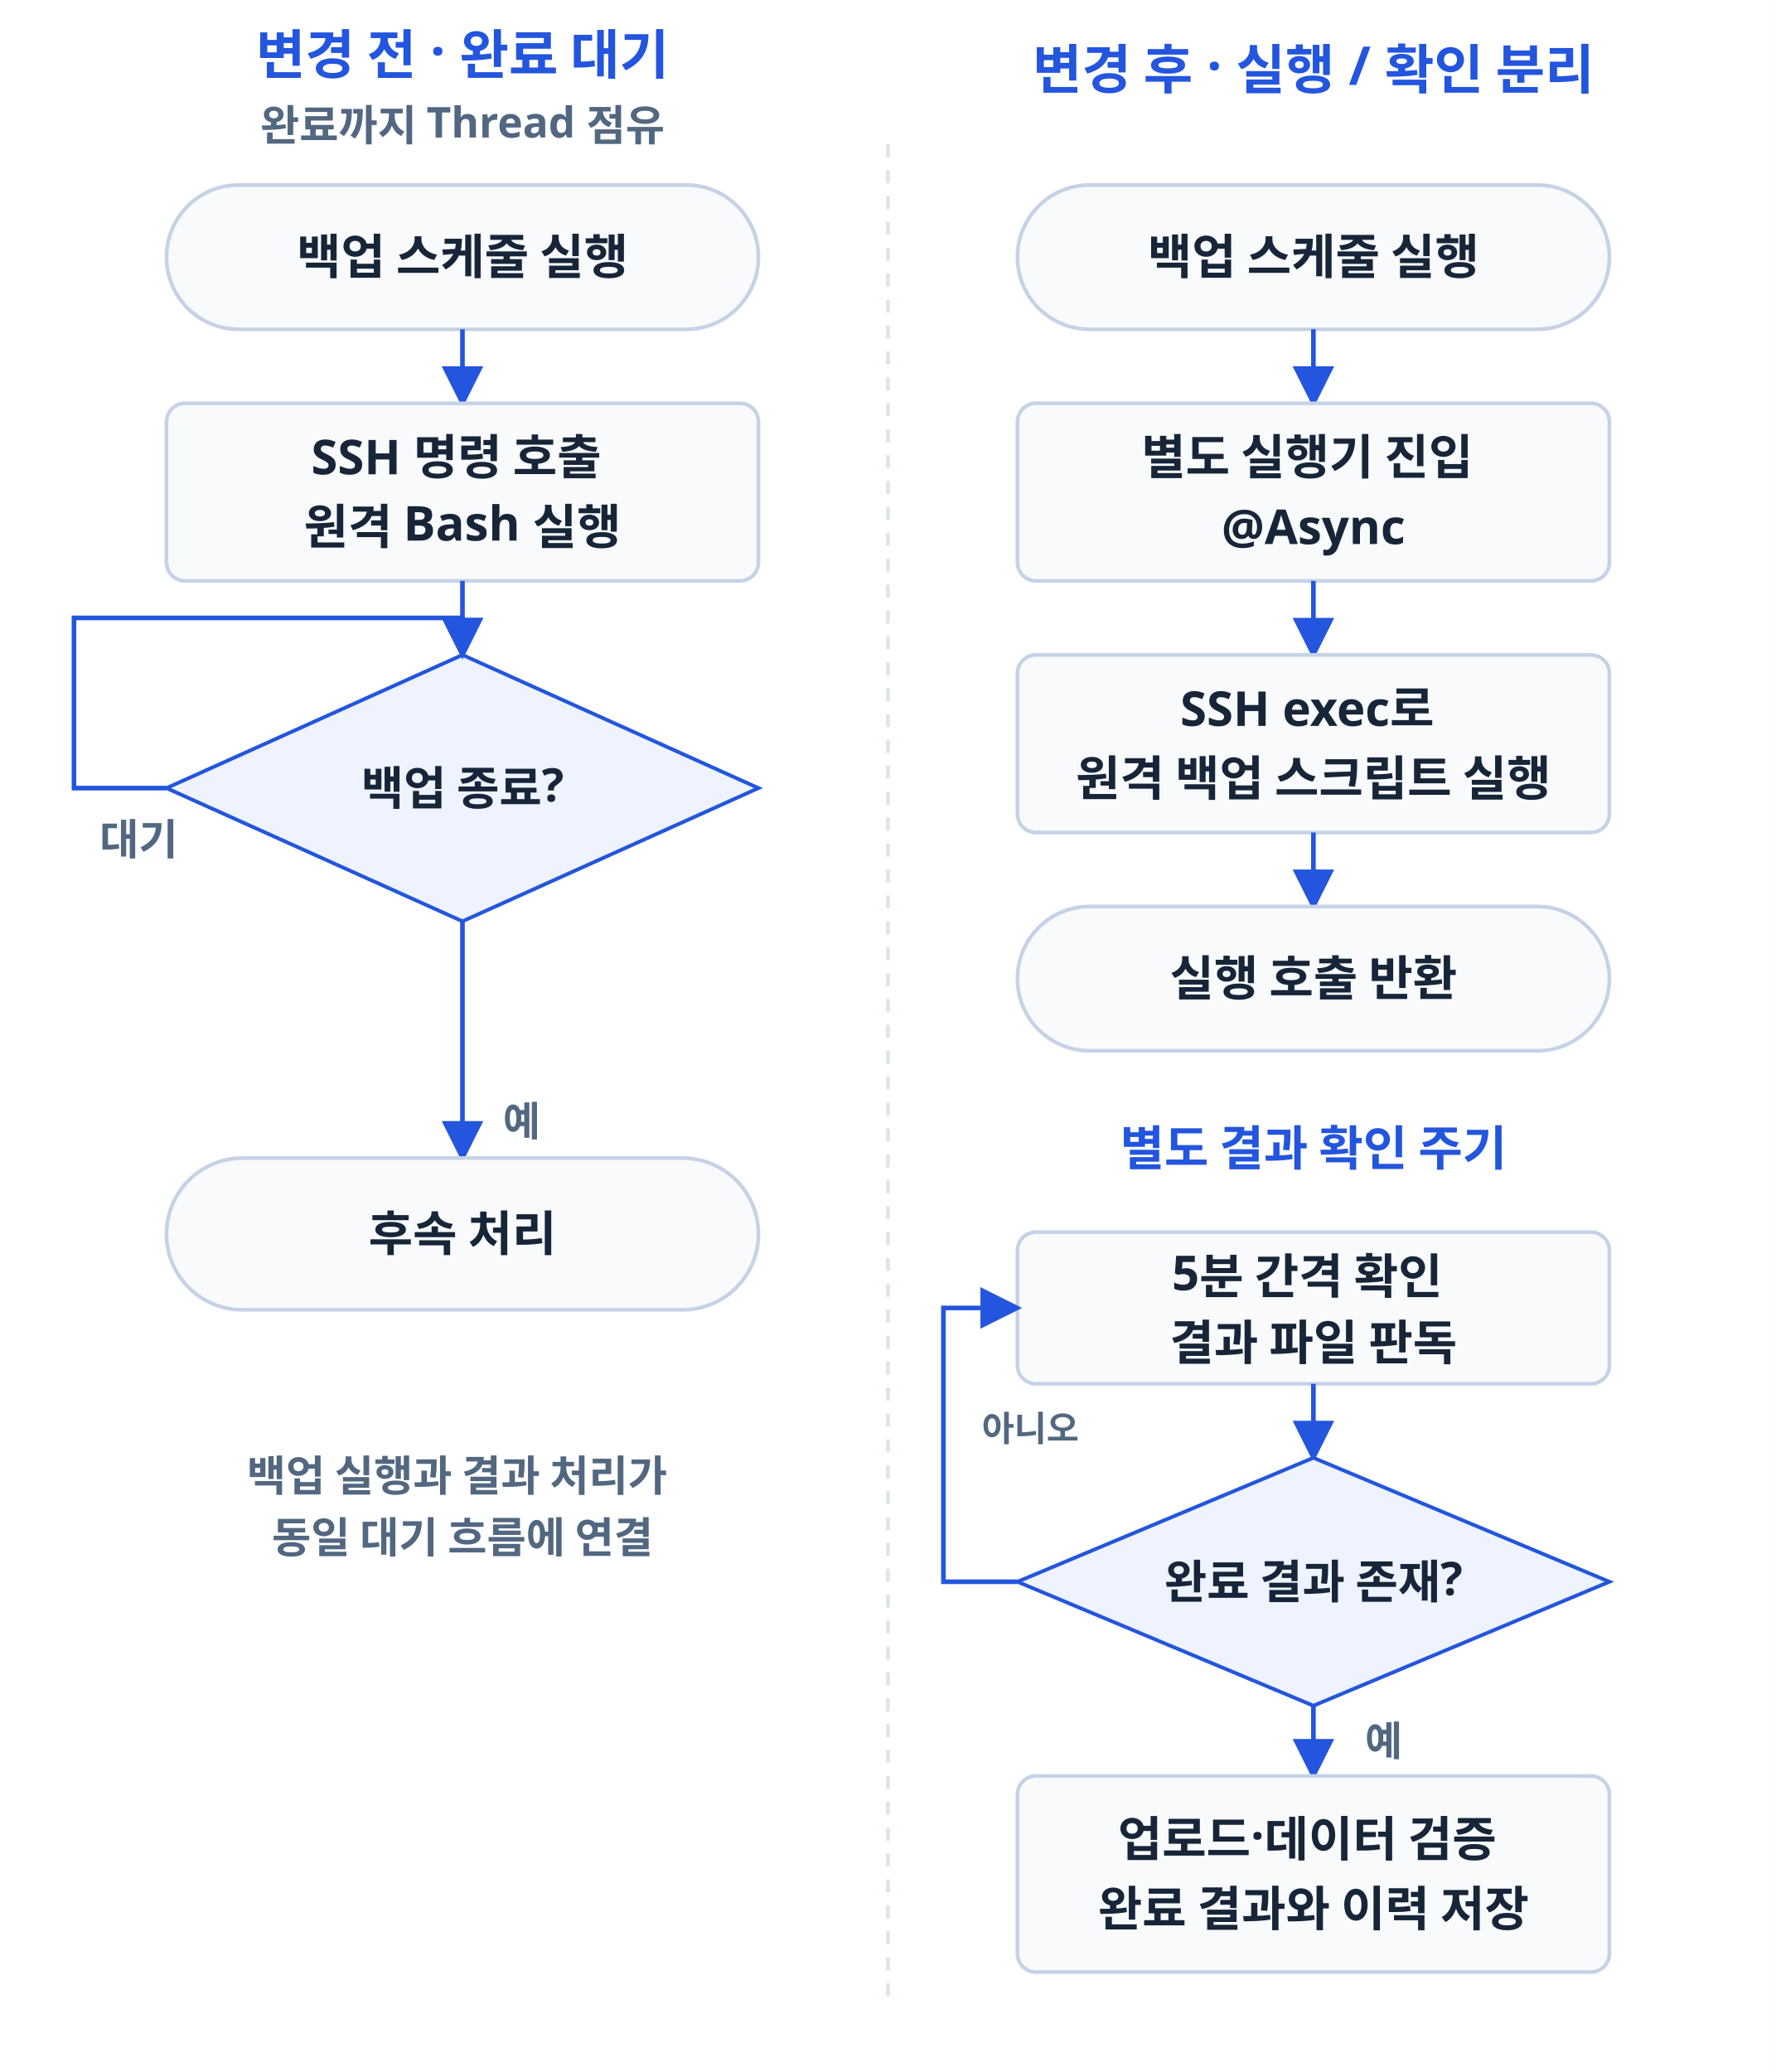
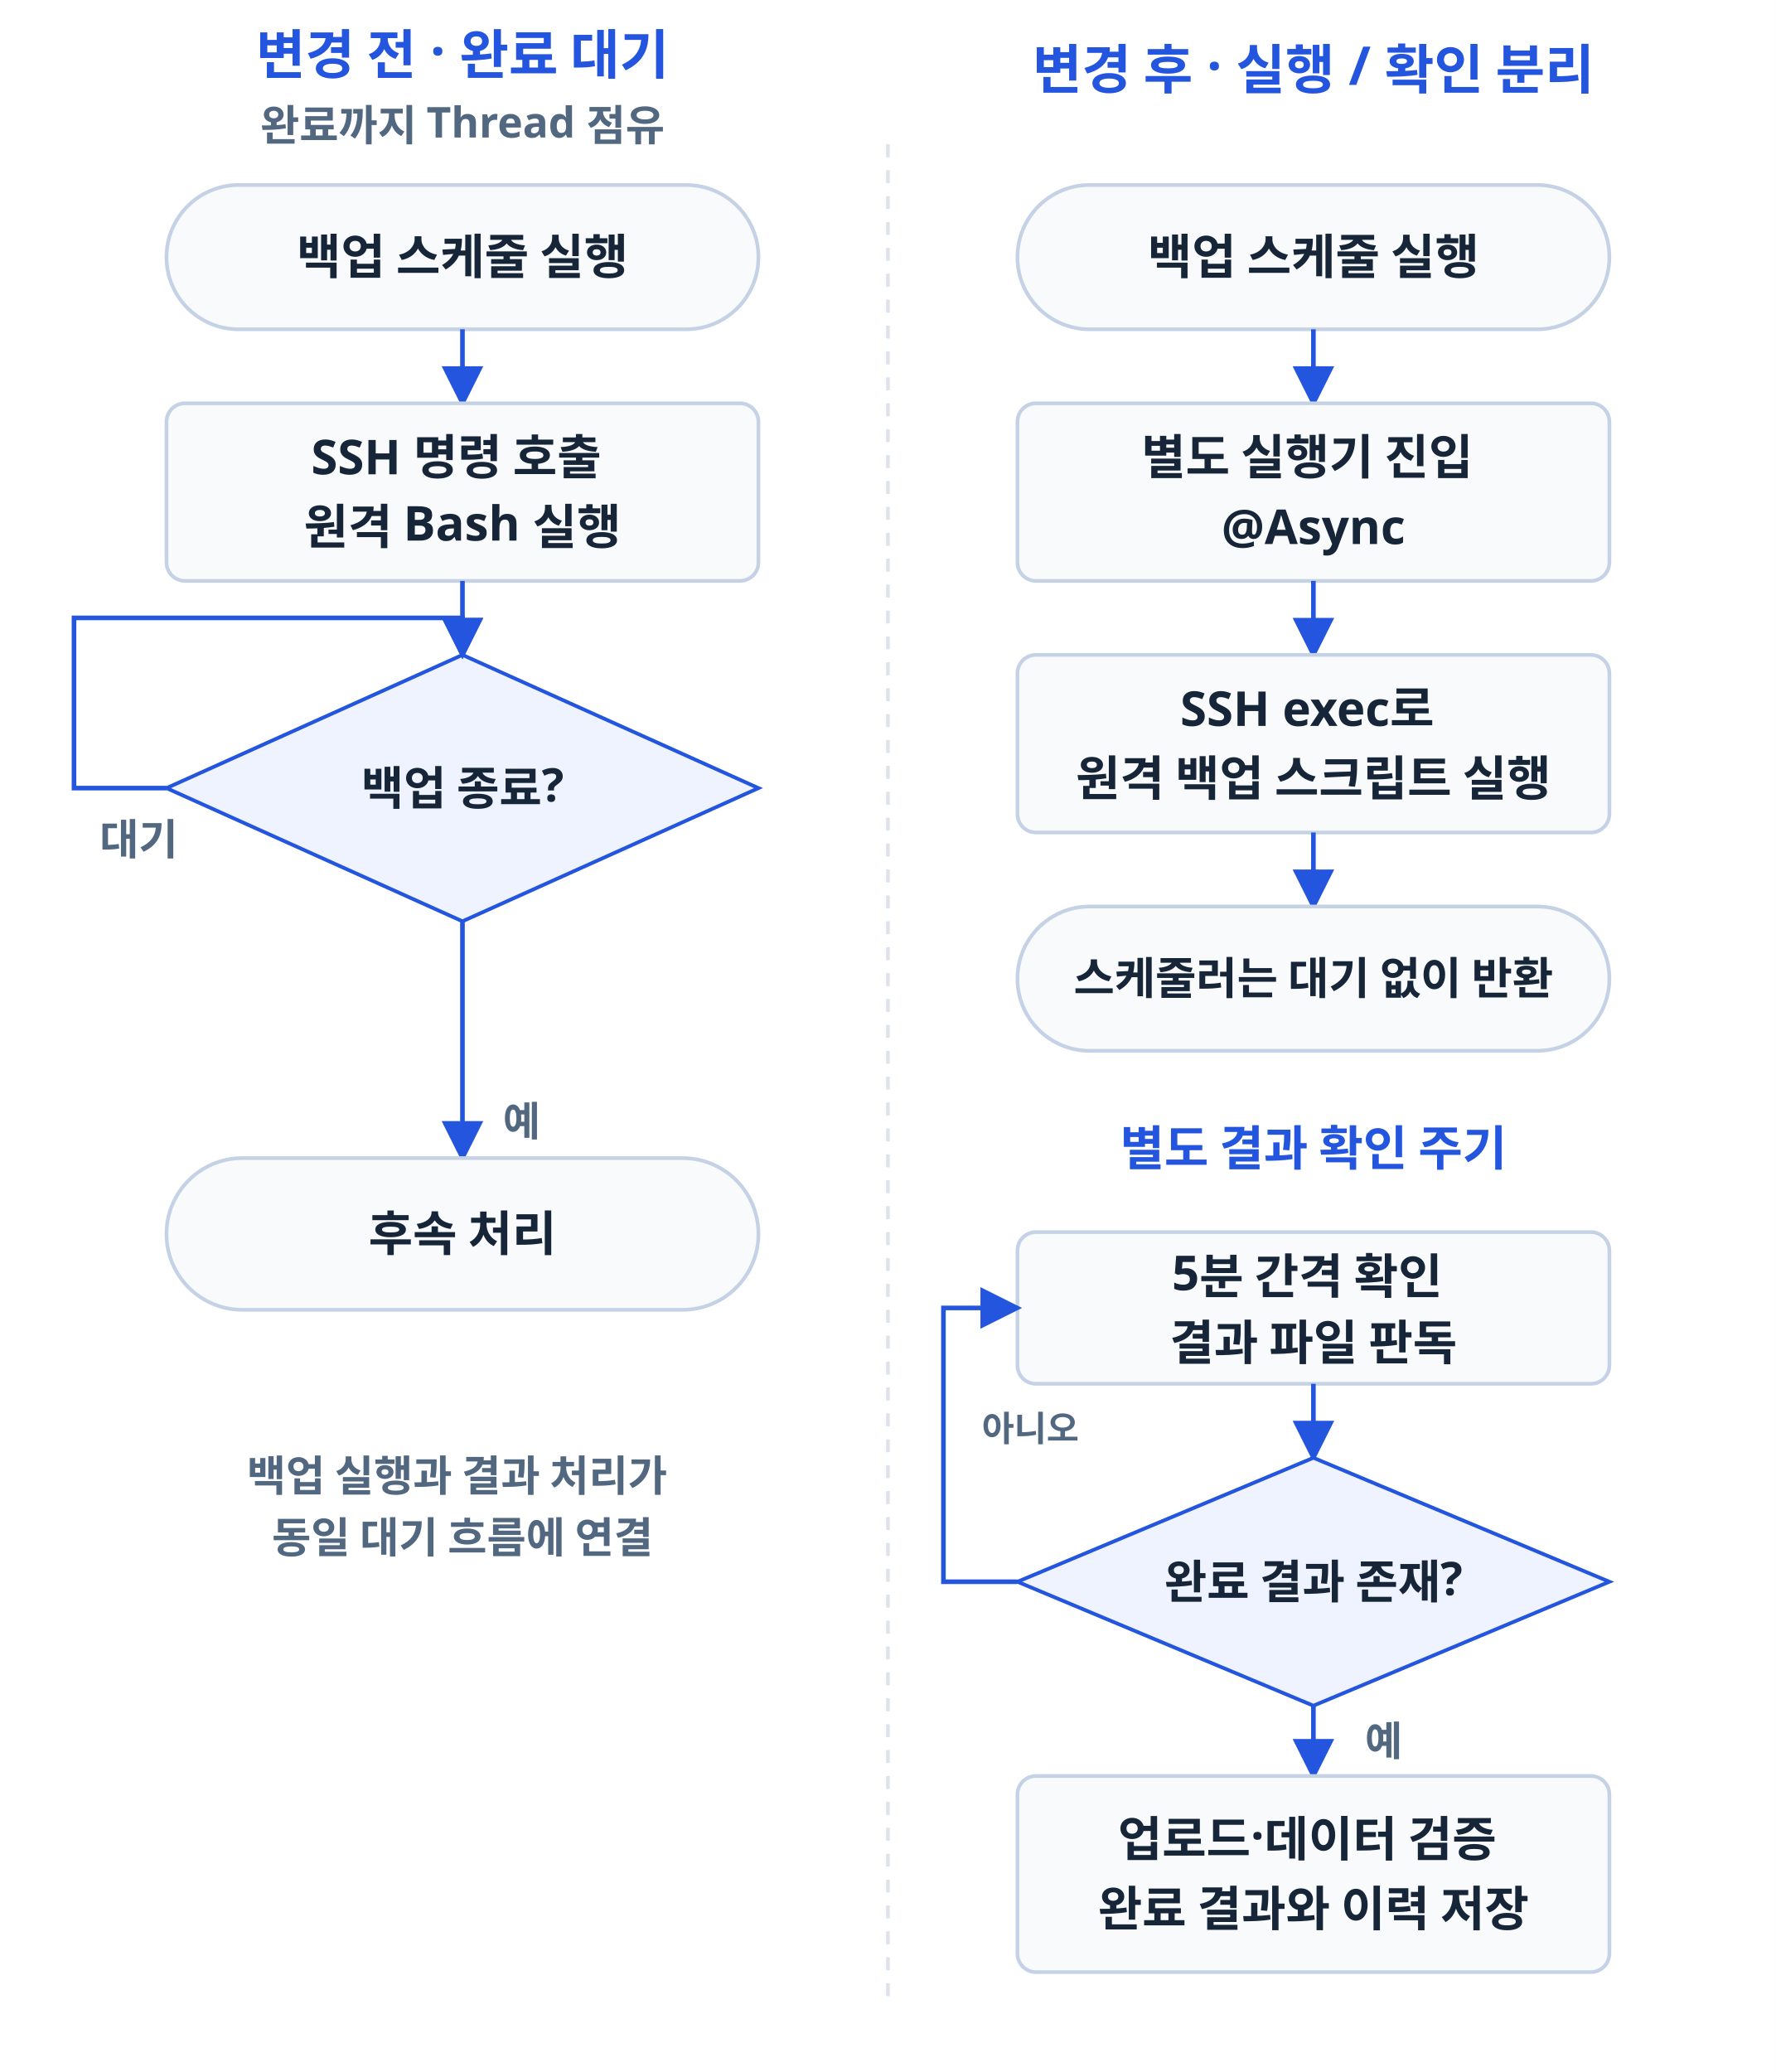
<svg xmlns="http://www.w3.org/2000/svg" width="960" height="1120" viewBox="0 0 960 1120" role="img" aria-labelledby="title">
  <defs>
    <marker id="arrow" markerWidth="9" markerHeight="9" refX="8" refY="4.5" orient="auto">
      <path d="M0,0 L9,4.5 L0,9 Z" fill="#2355de" />
    </marker>
  </defs>
  <rect width="960" height="1120" fill="white" />
  <style>text{font-family:'Malgun Gothic','Segoe UI',sans-serif;fill:#172538;font-weight:650}.note{fill:#526780}.heading{fill:#2355de;font-weight:750}.edge{fill:none;stroke:#2355de;stroke-width:2.5;marker-end:url(#arrow)}</style>
  <text x="250" y="40" text-anchor="middle" class="heading" font-size="29">
    <tspan x="250" dy="0">변경 전 · 완료 대기</tspan>
  </text>
  <text x="250" y="76" text-anchor="middle" class="note" font-size="23">
    <tspan x="250" dy="0">완료까지 Thread 점유</tspan>
  </text>
  <text x="710" y="48" text-anchor="middle" class="heading" font-size="29">
    <tspan x="710" dy="0">변경 후 · 실행 / 확인 분리</tspan>
  </text>
  <path d="M480 78 V1080" stroke="#dce3ed" stroke-width="2" stroke-dasharray="7 7" />
  <rect x="90" y="100" width="320" height="78" rx="39" fill="#f8fafc" stroke="#c5d2e6" stroke-width="2" />
  <text x="250" y="148.1" text-anchor="middle" class="" font-size="26">
    <tspan x="250" dy="0">백업 스케줄 실행</tspan>
  </text>
  <path class="edge" d="M250 178 L250 218" />
  <rect x="90" y="218" width="320" height="96" rx="10" fill="#f8fafc" stroke="#c5d2e6" stroke-width="2" />
  <text x="250" y="256.38" text-anchor="middle" class="" font-size="26">
    <tspan x="250" dy="0">SSH 명령 호출</tspan>
    <tspan x="250" dy="37.7">원격 Bash 실행</tspan>
  </text>
  <path class="edge" d="M250 314 L250 354" />
  <path d="M250 354 L410 426 L250 498 L90 426 Z" fill="#eef3ff" stroke="#2355de" stroke-width="2" />
  <text x="250" y="435" text-anchor="middle" class="" font-size="25">
    <tspan x="250" dy="0">백업 종료?</tspan>
  </text>
  <path class="edge" d="M90 426 H40 V334 H250 V354" />
  <text x="75" y="462" text-anchor="middle" class="note" font-size="23">
    <tspan x="75" dy="0">대기</tspan>
  </text>
  <path class="edge" d="M250 498 L250 626" />
  <text x="282" y="614" text-anchor="middle" class="note" font-size="22">
    <tspan x="282" dy="0">예</tspan>
  </text>
  <rect x="90" y="626" width="320" height="82" rx="41" fill="#f8fafc" stroke="#c5d2e6" stroke-width="2" />
  <text x="250" y="676.1" text-anchor="middle" class="" font-size="26">
    <tspan x="250" dy="0">후속 처리</tspan>
  </text>
  <rect x="550" y="100" width="320" height="78" rx="39" fill="#f8fafc" stroke="#c5d2e6" stroke-width="2" />
  <text x="710" y="148.1" text-anchor="middle" class="" font-size="26">
    <tspan x="710" dy="0">백업 스케줄 실행</tspan>
  </text>
  <path class="edge" d="M710 178 L710 218" />
  <rect x="550" y="218" width="320" height="96" rx="10" fill="#f8fafc" stroke="#c5d2e6" stroke-width="2" />
  <text x="710" y="256.38" text-anchor="middle" class="" font-size="26">
    <tspan x="710" dy="0">별도 실행기 진입</tspan>
    <tspan x="710" dy="37.7">@Async</tspan>
  </text>
  <path class="edge" d="M710 314 L710 354" />
  <rect x="550" y="354" width="320" height="96" rx="10" fill="#f8fafc" stroke="#c5d2e6" stroke-width="2" />
  <text x="710" y="392.38" text-anchor="middle" class="" font-size="26">
    <tspan x="710" dy="0">SSH exec로</tspan>
    <tspan x="710" dy="37.7">원격 백업 스크립트 실행</tspan>
  </text>
  <path class="edge" d="M710 450 L710 490" />
  <rect x="550" y="490" width="320" height="78" rx="39" fill="#f8fafc" stroke="#c5d2e6" stroke-width="2" />
-   <text x="710" y="538.1" text-anchor="middle" class="" font-size="26">
-     <tspan x="710" dy="0">실행 호출 반환</tspan>
+   <text x="710" y="537.4" text-anchor="middle" class="" font-size="24">
+     <tspan x="710" dy="0">스케줄러는 대기 없이 반환</tspan>
  </text>
  <text x="710" y="630" text-anchor="middle" class="heading" font-size="26">
    <tspan x="710" dy="0">별도 결과 확인 주기</tspan>
  </text>
  <rect x="550" y="666" width="320" height="82" rx="10" fill="#f8fafc" stroke="#c5d2e6" stroke-width="2" />
  <text x="710" y="697.38" text-anchor="middle" class="" font-size="26">
    <tspan x="710" dy="0">5분 간격 확인</tspan>
    <tspan x="710" dy="37.7">결과 파일 판독</tspan>
  </text>
  <path class="edge" d="M710 748 L710 788" />
  <path d="M710 788 L870 855 L710 922 L550 855 Z" fill="#eef3ff" stroke="#2355de" stroke-width="2" />
  <text x="710" y="864" text-anchor="middle" class="" font-size="25">
    <tspan x="710" dy="0">완료 결과 존재?</tspan>
  </text>
  <path class="edge" d="M550 855 H510 V707 H550" />
  <text x="557" y="779" text-anchor="middle" class="note" font-size="19">
    <tspan x="557" dy="0">아니오</tspan>
  </text>
  <path class="edge" d="M710 922 L710 960" />
  <text x="748" y="949" text-anchor="middle" class="note" font-size="22">
    <tspan x="748" dy="0">예</tspan>
  </text>
  <rect x="550" y="960" width="320" height="106" rx="10" fill="#f8fafc" stroke="#c5d2e6" stroke-width="2" />
  <text x="710" y="1003.38" text-anchor="middle" class="" font-size="26">
    <tspan x="710" dy="0">업로드·데이터 검증</tspan>
    <tspan x="710" dy="37.7">완료 결과와 이력 저장</tspan>
  </text>
  <text x="250" y="806" text-anchor="middle" class="note" font-size="23">
    <tspan x="250" dy="0">백업 실행과 결과 처리가</tspan>
    <tspan x="250" dy="33.35">동일 대기 흐름에 연결</tspan>
  </text>
</svg>
